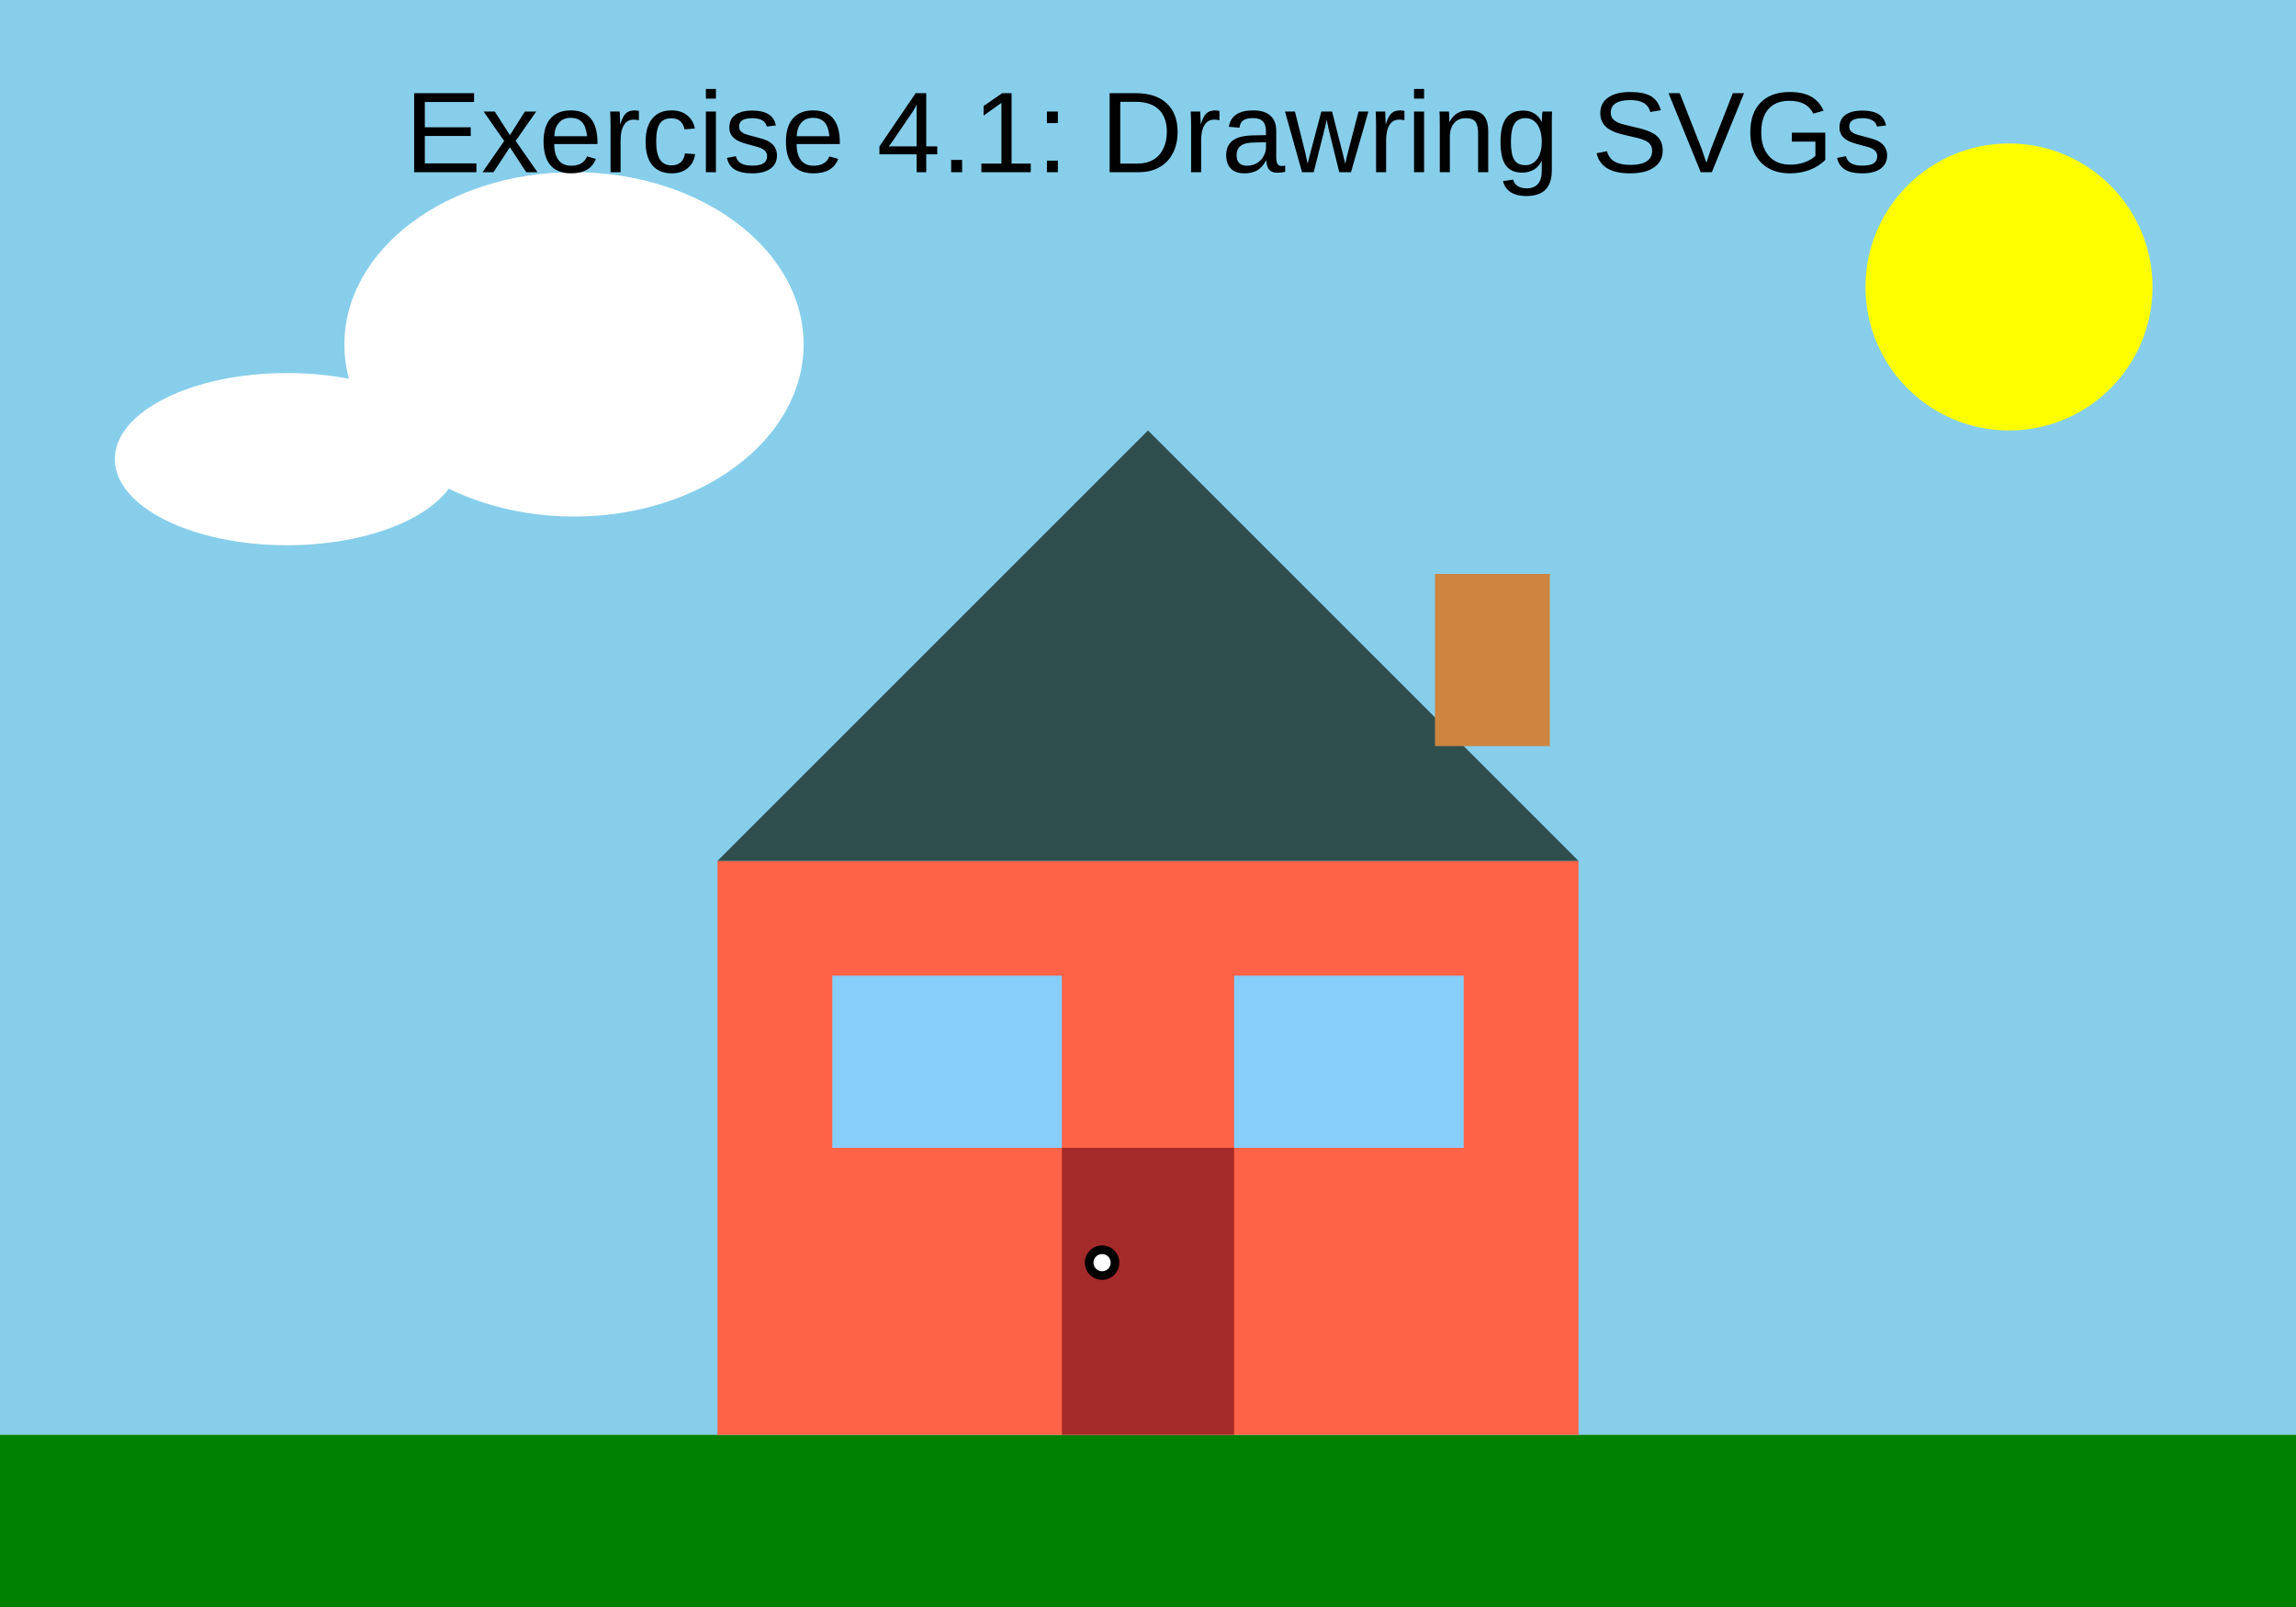
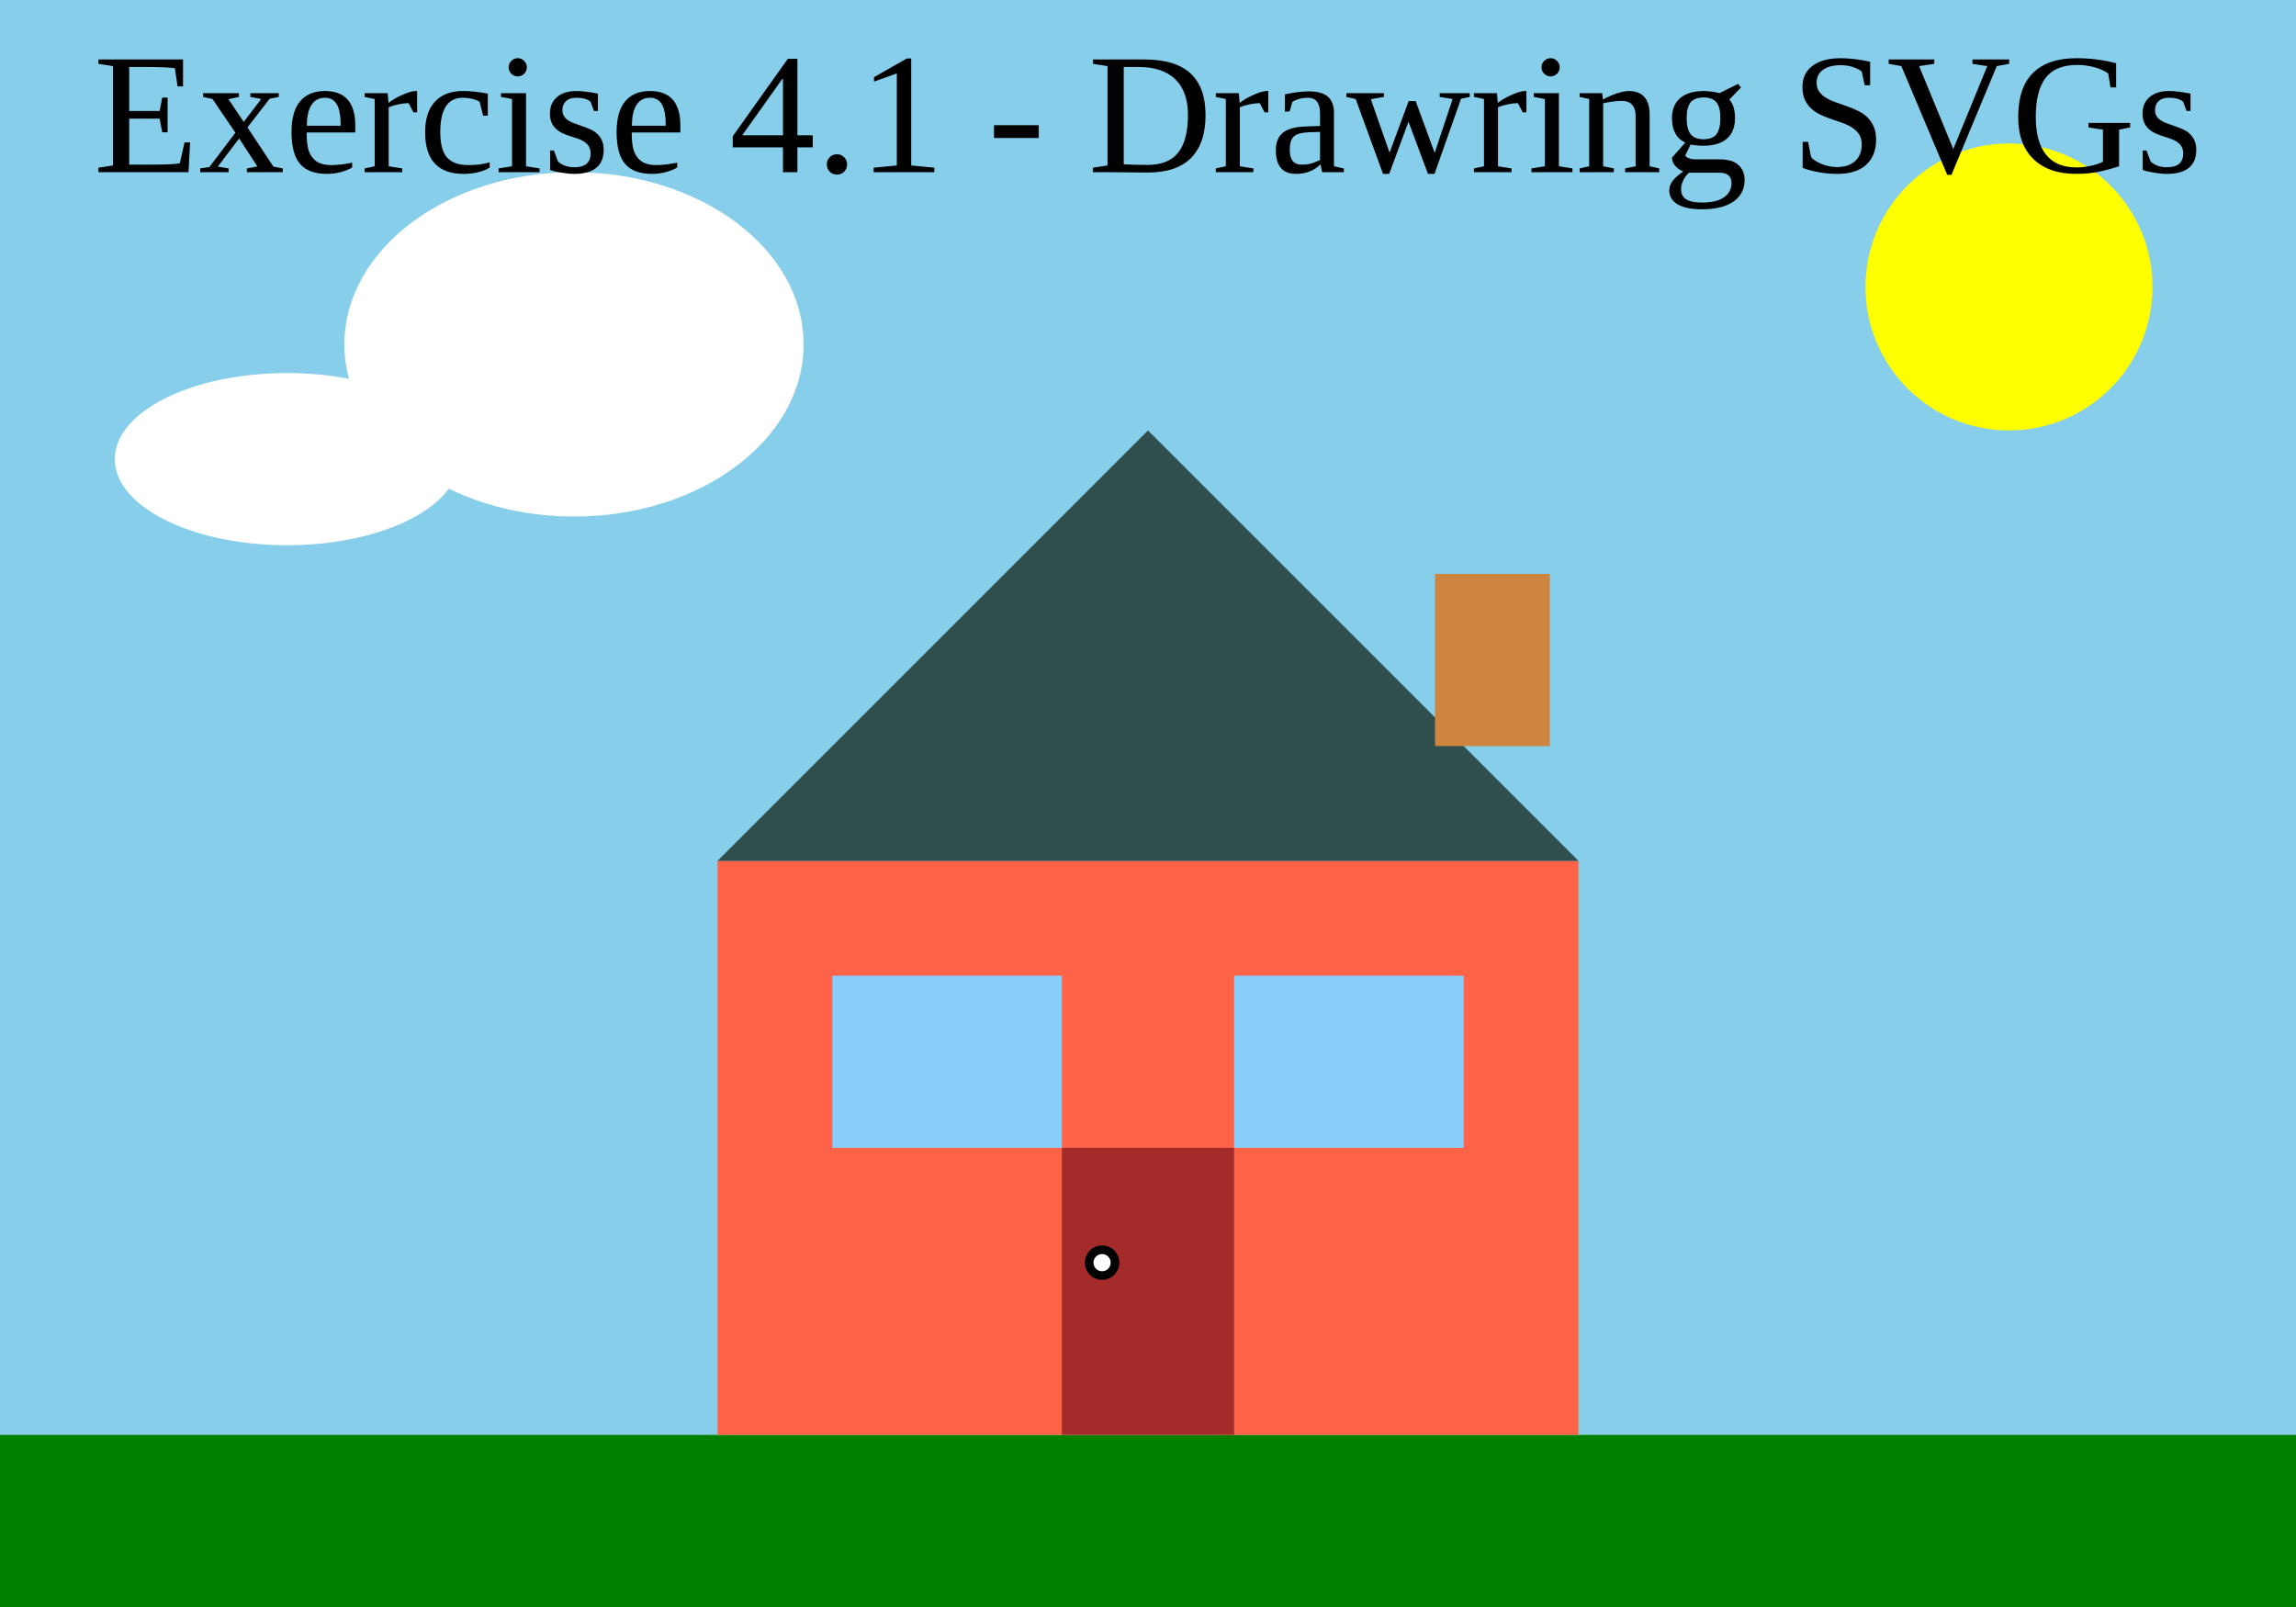
<svg xmlns="http://www.w3.org/2000/svg" width="100%" height="100%">
  <rect x="0" y="0" width="400" height="250" fill="skyblue" />
  <rect x="0" y="250" width="400" height="30" fill="green" />
  <rect x="125" y="150" width="150" height="100" fill="#FF6347" />
  <polygon points="125,150 200,75 275,150" fill="#2F4F4F" />
  <rect x="185" y="200" width="30" height="50" fill="brown" />
  <circle cx="192" cy="220" r="3" fill="black" />
  <circle cx="192" cy="220" r="1.5" fill="white" />
  <rect x="145" y="170" width="40" height="30" fill="#87CEFA" />
  <rect x="215" y="170" width="40" height="30" fill="#87CEFA" />
  <rect x="250" y="100" width="20" height="30" fill="#CD853F" />
  <circle cx="350" cy="50" r="25" fill="yellow" />
  <ellipse cx="100" cy="60" rx="40" ry="30" fill="white" />
  <ellipse cx="50" cy="80" rx="30" ry="15" fill="white" />
-   <text x="200" y="30" text-anchor="middle" font-family="Arial" font-size="20" fill="#000000">
-     Exercise 4.1: Drawring SVGs
+   <text x="200" y="30" text-anchor="middle" font-size="30" fill="black">
+     Exercise 4.1 - Drawring SVGs
  </text>
</svg>
